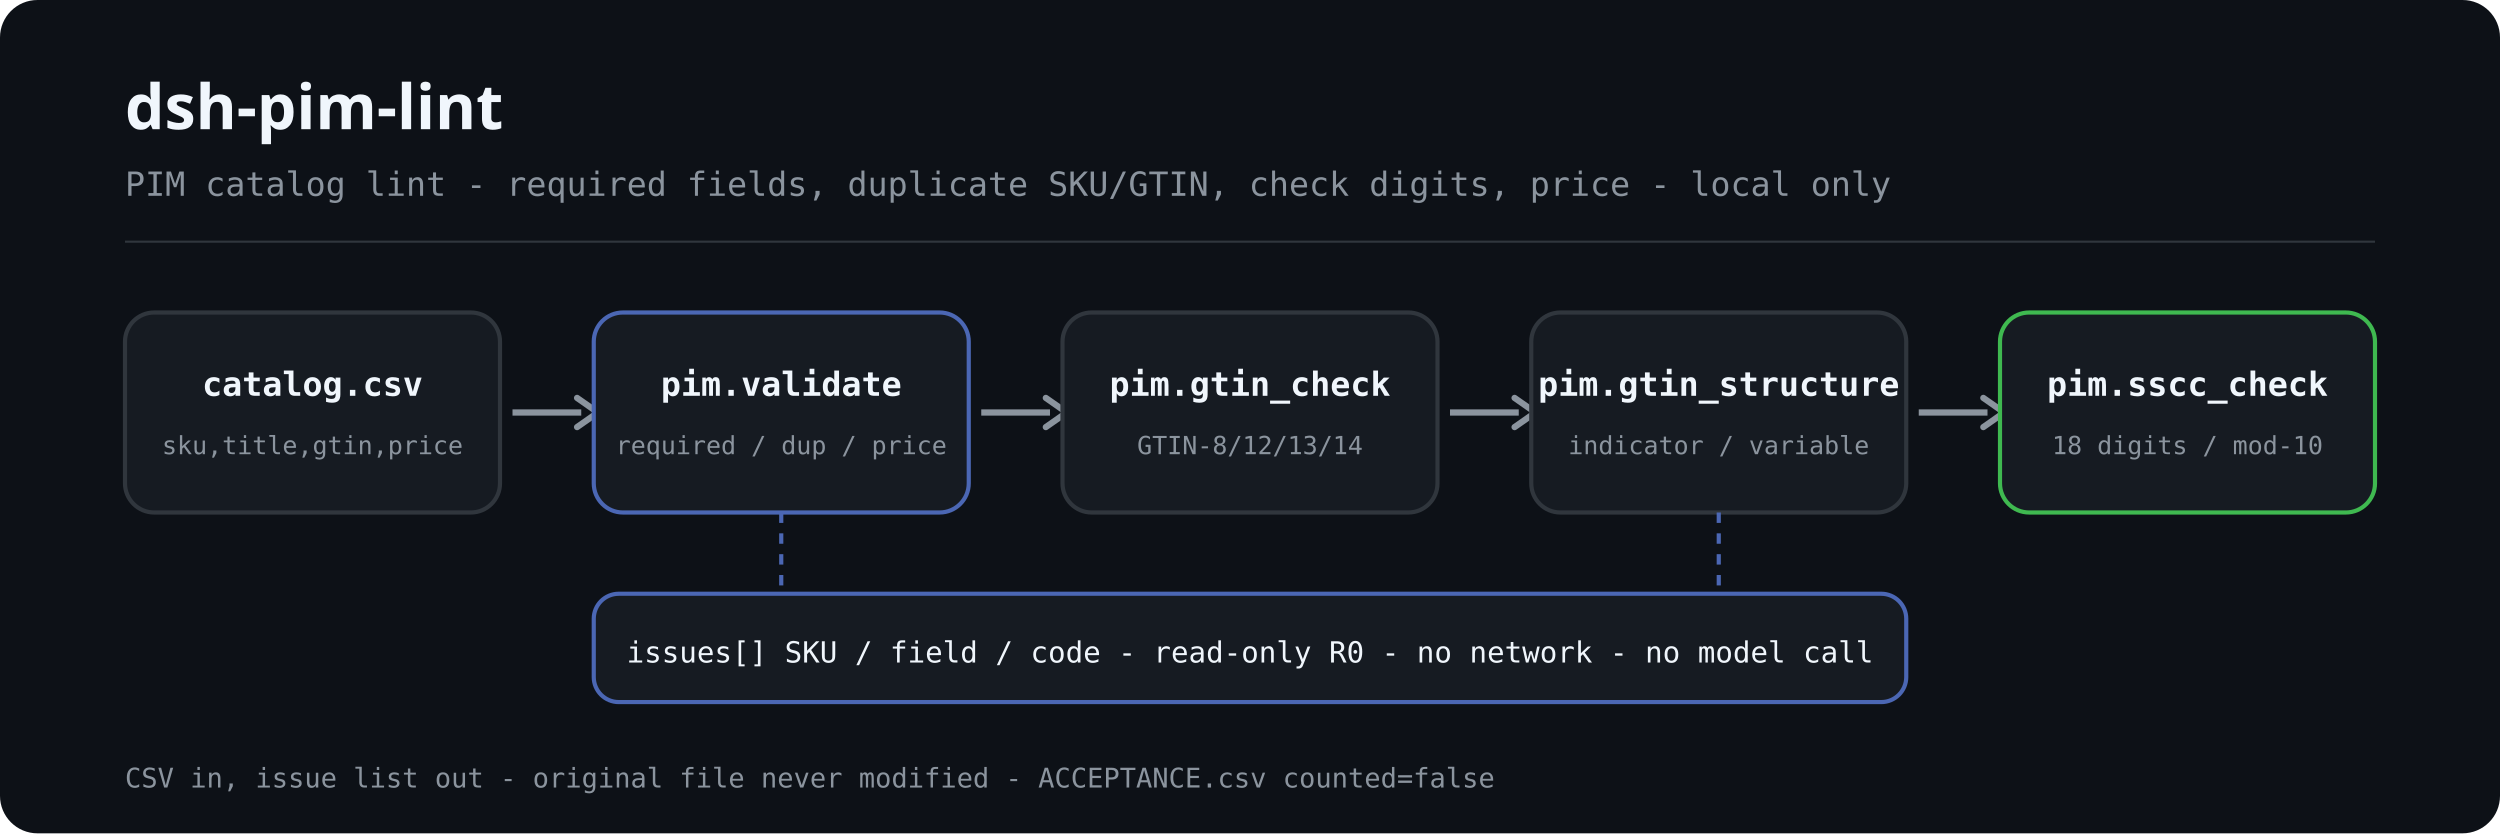
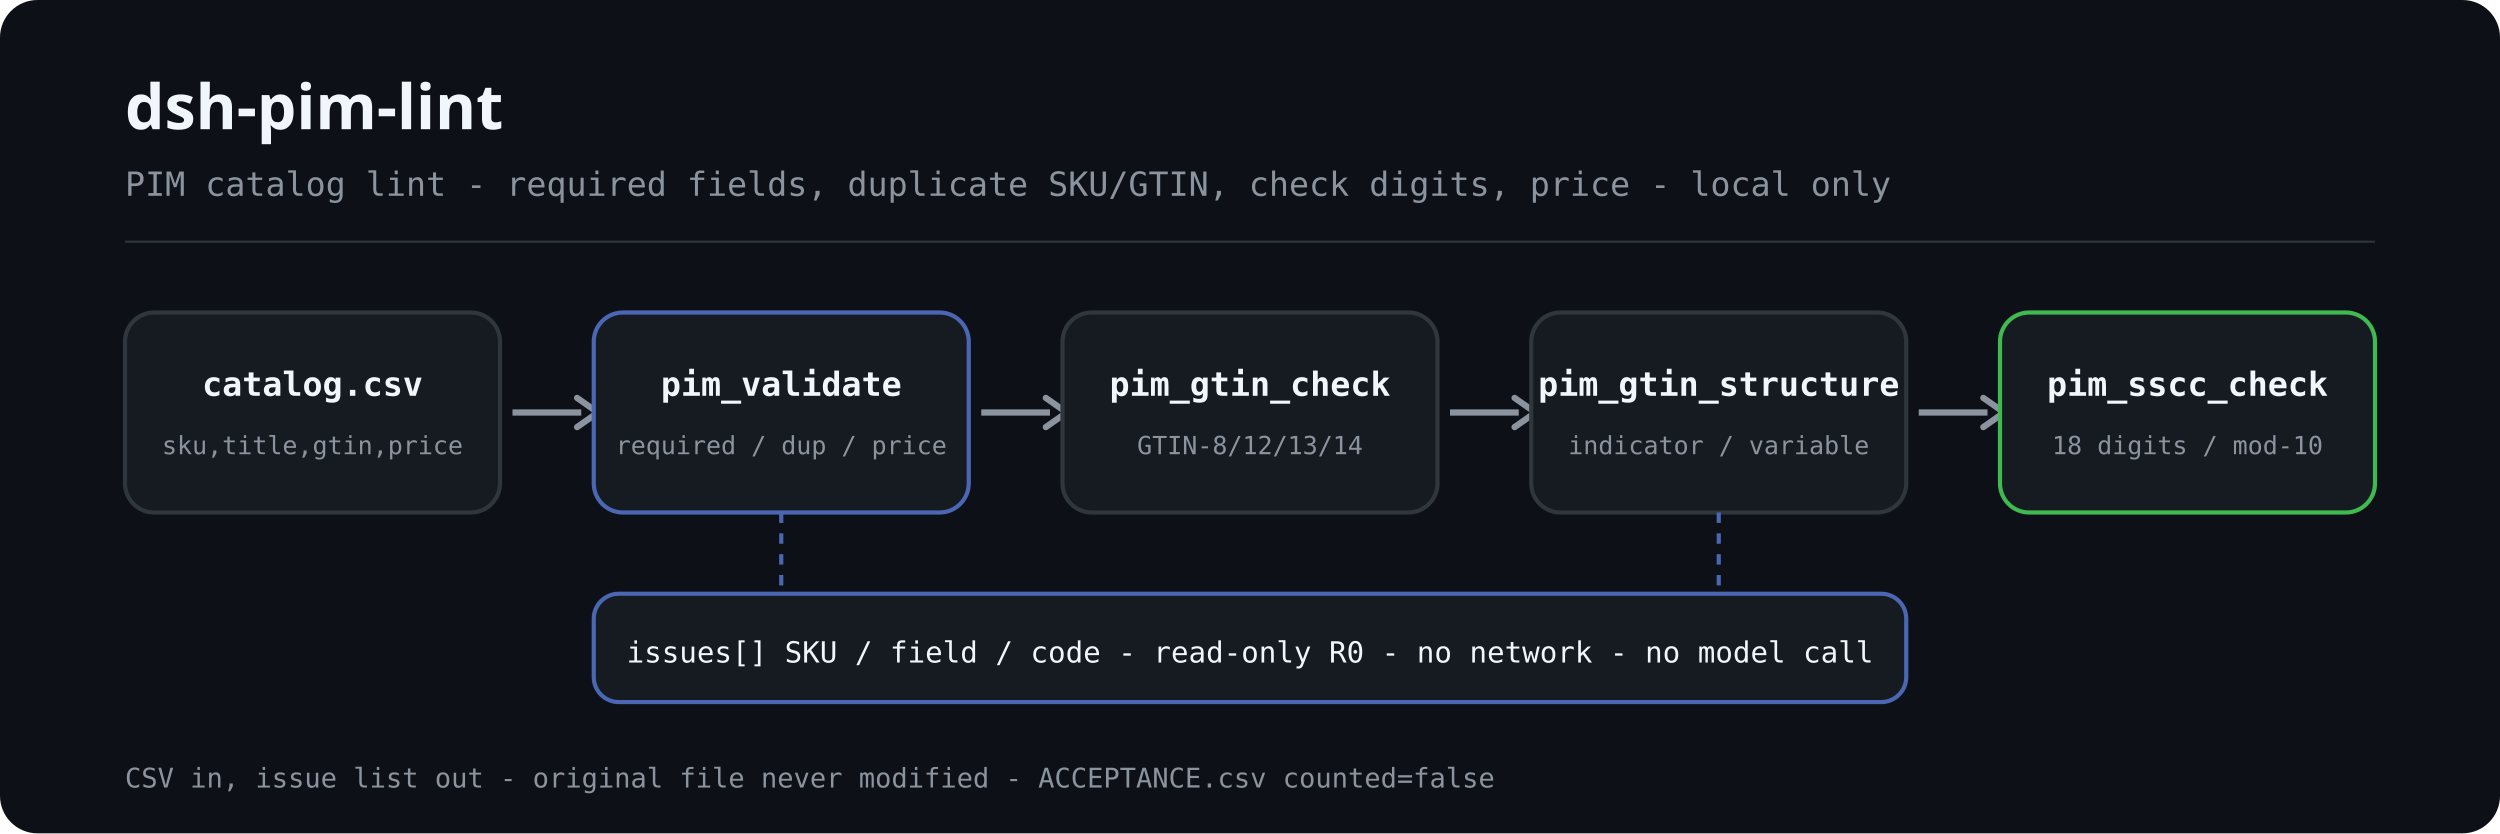
<svg xmlns="http://www.w3.org/2000/svg" width="1200" height="400" viewBox="0 0 1200 400" role="img" aria-label="dsh-pim-lint tool chain">
  <rect width="1200" height="400" rx="18" fill="#0d1117" />
  <text x="60" y="62" fill="#f0f6fc" font-family="ui-sans-serif,system-ui,sans-serif" font-size="30" font-weight="700">dsh-pim-lint</text>
  <text x="60" y="94" fill="#8b949e" font-family="ui-monospace,monospace" font-size="16">PIM catalog lint - required fields, duplicate SKU/GTIN, check digits, price - local only</text>
  <line x1="60" y1="116" x2="1140" y2="116" stroke="#30363d" />
  <rect x="60" y="150" width="180" height="96" rx="14" fill="#161b22" stroke="#30363d" stroke-width="2" />
  <text x="150" y="190" fill="#f0f6fc" text-anchor="middle" font-family="ui-monospace,monospace" font-size="16" font-weight="700">catalog.csv</text>
  <text x="150" y="218" fill="#8b949e" text-anchor="middle" font-family="ui-monospace,monospace" font-size="12">sku,title,gtin,price</text>
  <path d="M246 198h33" stroke="#8b949e" stroke-width="3" />
  <path d="M277 191l10 7-10 7" fill="none" stroke="#8b949e" stroke-width="3" stroke-linecap="round" stroke-linejoin="round" />
  <rect x="285" y="150" width="180" height="96" rx="14" fill="#161b22" stroke="#4B67B4" stroke-width="2" />
-   <text x="375" y="190" fill="#f0f6fc" text-anchor="middle" font-family="ui-monospace,monospace" font-size="16" font-weight="700">pim.validate</text>
+   <text x="375" y="190" fill="#f0f6fc" text-anchor="middle" font-family="ui-monospace,monospace" font-size="16" font-weight="700">pim_validate</text>
  <text x="375" y="218" fill="#8b949e" text-anchor="middle" font-family="ui-monospace,monospace" font-size="12">required / dup / price</text>
  <path d="M471 198h33" stroke="#8b949e" stroke-width="3" />
  <path d="M502 191l10 7-10 7" fill="none" stroke="#8b949e" stroke-width="3" stroke-linecap="round" stroke-linejoin="round" />
  <rect x="510" y="150" width="180" height="96" rx="14" fill="#161b22" stroke="#30363d" stroke-width="2" />
-   <text x="600" y="190" fill="#f0f6fc" text-anchor="middle" font-family="ui-monospace,monospace" font-size="16" font-weight="700">pim.gtin_check</text>
+   <text x="600" y="190" fill="#f0f6fc" text-anchor="middle" font-family="ui-monospace,monospace" font-size="16" font-weight="700">pim_gtin_check</text>
  <text x="600" y="218" fill="#8b949e" text-anchor="middle" font-family="ui-monospace,monospace" font-size="12">GTIN-8/12/13/14</text>
  <path d="M696 198h33" stroke="#8b949e" stroke-width="3" />
  <path d="M727 191l10 7-10 7" fill="none" stroke="#8b949e" stroke-width="3" stroke-linecap="round" stroke-linejoin="round" />
  <rect x="735" y="150" width="180" height="96" rx="14" fill="#161b22" stroke="#30363d" stroke-width="2" />
-   <text x="825" y="190" fill="#f0f6fc" text-anchor="middle" font-family="ui-monospace,monospace" font-size="16" font-weight="700">pim.gtin_structure</text>
+   <text x="825" y="190" fill="#f0f6fc" text-anchor="middle" font-family="ui-monospace,monospace" font-size="16" font-weight="700">pim_gtin_structure</text>
  <text x="825" y="218" fill="#8b949e" text-anchor="middle" font-family="ui-monospace,monospace" font-size="12">indicator / variable</text>
  <path d="M921 198h33" stroke="#8b949e" stroke-width="3" />
  <path d="M952 191l10 7-10 7" fill="none" stroke="#8b949e" stroke-width="3" stroke-linecap="round" stroke-linejoin="round" />
  <rect x="960" y="150" width="180" height="96" rx="14" fill="#161b22" stroke="#3fb950" stroke-width="2" />
-   <text x="1050" y="190" fill="#f0f6fc" text-anchor="middle" font-family="ui-monospace,monospace" font-size="16" font-weight="700">pim.sscc_check</text>
+   <text x="1050" y="190" fill="#f0f6fc" text-anchor="middle" font-family="ui-monospace,monospace" font-size="16" font-weight="700">pim_sscc_check</text>
  <text x="1050" y="218" fill="#8b949e" text-anchor="middle" font-family="ui-monospace,monospace" font-size="12">18 digits / mod-10</text>
  <path d="M375 246v39" stroke="#4B67B4" stroke-width="2" stroke-dasharray="5 5" />
  <path d="M825 246v39" stroke="#4B67B4" stroke-width="2" stroke-dasharray="5 5" />
  <rect x="285" y="285" width="630" height="52" rx="12" fill="#161b22" stroke="#4B67B4" stroke-width="2" />
  <text x="600" y="318" fill="#f0f6fc" text-anchor="middle" font-family="ui-monospace,monospace" font-size="14">issues[] SKU / field / code - read-only R0 - no network - no model call</text>
  <text x="60" y="378" fill="#8b949e" font-family="ui-monospace,monospace" font-size="13">CSV in, issue list out - original file never modified - ACCEPTANCE.csv counted=false</text>
</svg>
